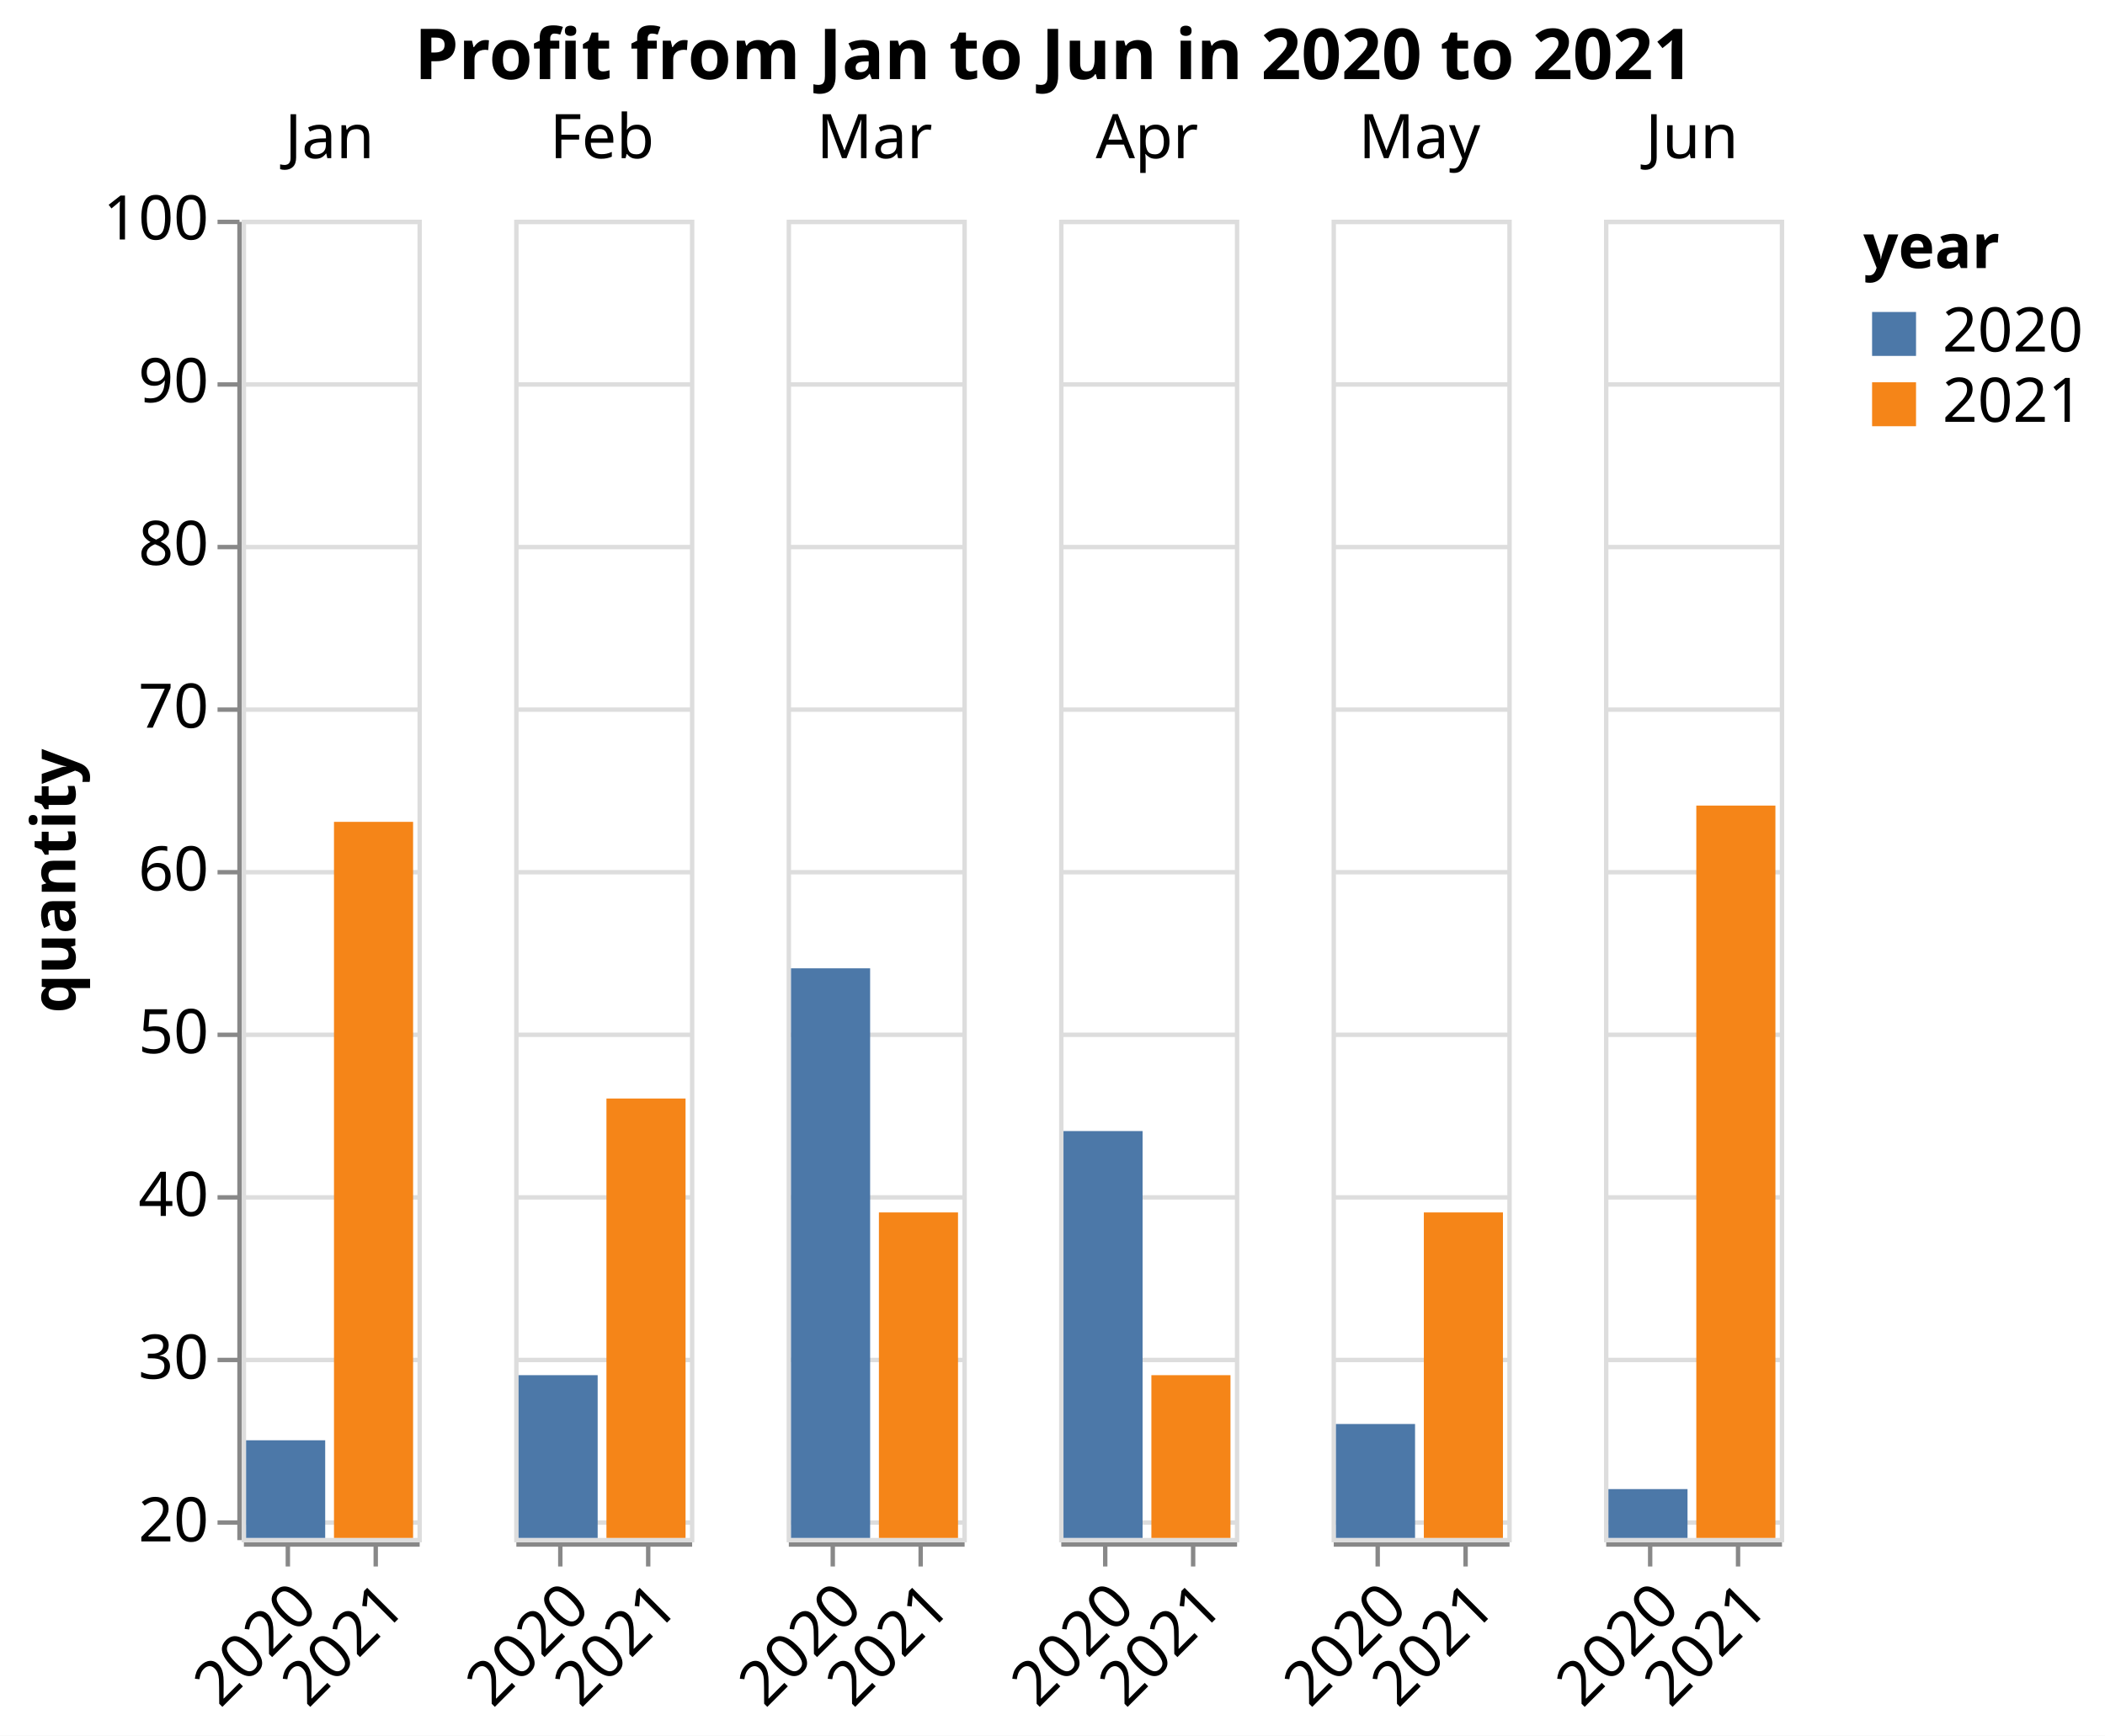
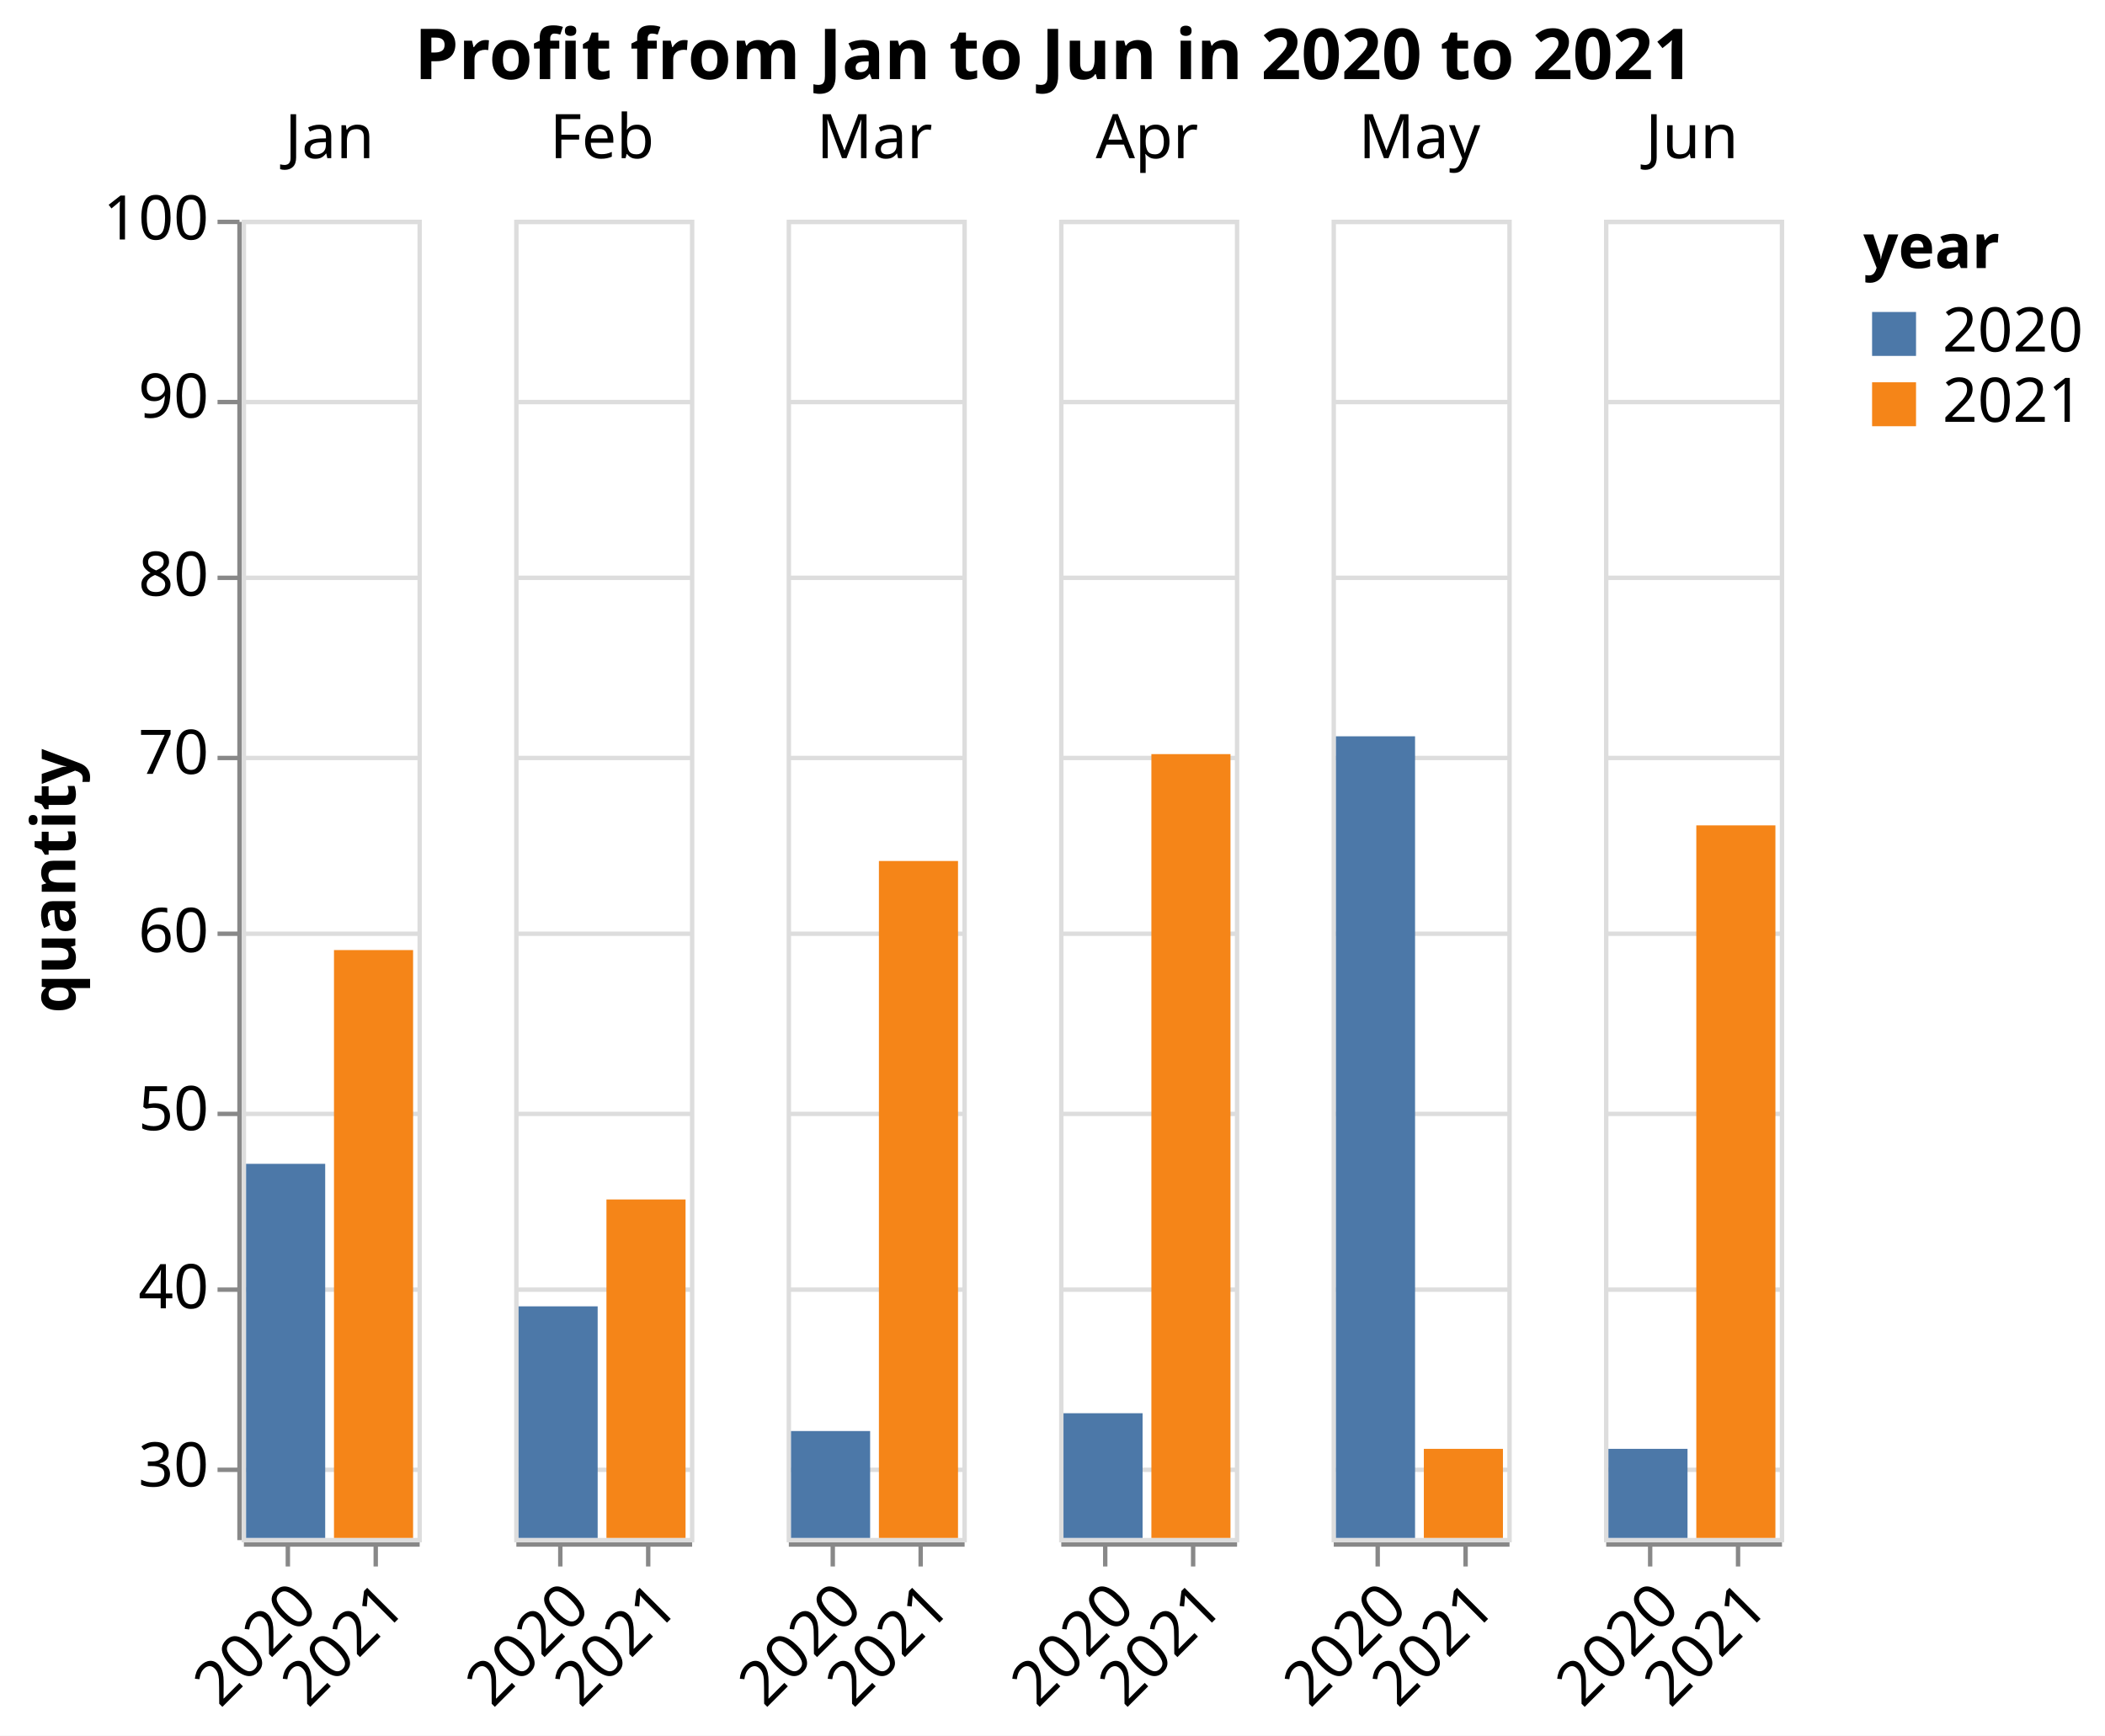
<svg xmlns="http://www.w3.org/2000/svg" version="1.1" class="marks" width="479" height="395" viewBox="0 0 479 395">
  <rect width="479" height="395" fill="white" />
  <g fill="none" stroke-miterlimit="10" transform="translate(55,50)">
    <g class="mark-group role-frame root" role="graphics-object" aria-roledescription="group mark container">
      <g transform="translate(0,0)">
        <path class="background" aria-hidden="true" d="M0,0h0v0h0Z" />
        <g>
          <g class="mark-group role-row-header row_header" role="graphics-object" aria-roledescription="group mark container">
            <g transform="translate(-1,0)">
              <path class="background" aria-hidden="true" d="M0,0h0v300h0Z" />
              <g>
-                 <g class="mark-group role-axis" role="graphics-symbol" aria-roledescription="axis" aria-label="Y-axis titled 'quantity' for a linear scale with values from 19 to 100">
-                   <g transform="translate(0.5,0.5)">
-                     <path class="background" aria-hidden="true" d="M0,0h0v0h0Z" pointer-events="none" />
-                     <g>
-                       <g class="mark-rule role-axis-tick" pointer-events="none">
-                         <line transform="translate(0,296)" x2="-5" y2="0" stroke="#888" stroke-width="1" opacity="1" />
-                         <line transform="translate(0,259)" x2="-5" y2="0" stroke="#888" stroke-width="1" opacity="1" />
-                         <line transform="translate(0,222)" x2="-5" y2="0" stroke="#888" stroke-width="1" opacity="1" />
-                         <line transform="translate(0,185)" x2="-5" y2="0" stroke="#888" stroke-width="1" opacity="1" />
-                         <line transform="translate(0,148)" x2="-5" y2="0" stroke="#888" stroke-width="1" opacity="1" />
-                         <line transform="translate(0,111)" x2="-5" y2="0" stroke="#888" stroke-width="1" opacity="1" />
-                         <line transform="translate(0,74)" x2="-5" y2="0" stroke="#888" stroke-width="1" opacity="1" />
-                         <line transform="translate(0,37)" x2="-5" y2="0" stroke="#888" stroke-width="1" opacity="1" />
+                 <g class="mark-group role-axis" role="graphics-symbol" aria-roledescription="axis" aria-label="Y-axis titled 'quantity' for a linear scale with values from 26 to 100">
+                   <g transform="translate(0.5,0.5)">
+                     <path class="background" aria-hidden="true" d="M0,0h0v0h0Z" pointer-events="none" />
+                     <g>
+                       <g class="mark-rule role-axis-tick" pointer-events="none">
+                         <line transform="translate(0,284)" x2="-5" y2="0" stroke="#888" stroke-width="1" opacity="1" />
+                         <line transform="translate(0,243)" x2="-5" y2="0" stroke="#888" stroke-width="1" opacity="1" />
+                         <line transform="translate(0,203)" x2="-5" y2="0" stroke="#888" stroke-width="1" opacity="1" />
+                         <line transform="translate(0,162)" x2="-5" y2="0" stroke="#888" stroke-width="1" opacity="1" />
+                         <line transform="translate(0,122)" x2="-5" y2="0" stroke="#888" stroke-width="1" opacity="1" />
+                         <line transform="translate(0,81)" x2="-5" y2="0" stroke="#888" stroke-width="1" opacity="1" />
+                         <line transform="translate(0,41)" x2="-5" y2="0" stroke="#888" stroke-width="1" opacity="1" />
                        <line transform="translate(0,0)" x2="-5" y2="0" stroke="#888" stroke-width="1" opacity="1" />
                      </g>
                      <g class="mark-text role-axis-label" pointer-events="none">
-                         <text text-anchor="end" transform="translate(-7,300.2963)" font-family="sans-serif" font-size="14px" fill="#000" opacity="1">20</text>
-                         <text text-anchor="end" transform="translate(-7,263.2593)" font-family="sans-serif" font-size="14px" fill="#000" opacity="1">30</text>
-                         <text text-anchor="end" transform="translate(-7,226.2222)" font-family="sans-serif" font-size="14px" fill="#000" opacity="1">40</text>
-                         <text text-anchor="end" transform="translate(-7,189.1852)" font-family="sans-serif" font-size="14px" fill="#000" opacity="1">50</text>
-                         <text text-anchor="end" transform="translate(-7,152.1481)" font-family="sans-serif" font-size="14px" fill="#000" opacity="1">60</text>
-                         <text text-anchor="end" transform="translate(-7,115.1111)" font-family="sans-serif" font-size="14px" fill="#000" opacity="1">70</text>
-                         <text text-anchor="end" transform="translate(-7,78.07407)" font-family="sans-serif" font-size="14px" fill="#000" opacity="1">80</text>
-                         <text text-anchor="end" transform="translate(-7,41.03704)" font-family="sans-serif" font-size="14px" fill="#000" opacity="1">90</text>
+                         <text text-anchor="end" transform="translate(-7,287.7838)" font-family="sans-serif" font-size="14px" fill="#000" opacity="1">30</text>
+                         <text text-anchor="end" transform="translate(-7,247.2432)" font-family="sans-serif" font-size="14px" fill="#000" opacity="1">40</text>
+                         <text text-anchor="end" transform="translate(-7,206.7027)" font-family="sans-serif" font-size="14px" fill="#000" opacity="1">50</text>
+                         <text text-anchor="end" transform="translate(-7,166.1622)" font-family="sans-serif" font-size="14px" fill="#000" opacity="1">60</text>
+                         <text text-anchor="end" transform="translate(-7,125.6216)" font-family="sans-serif" font-size="14px" fill="#000" opacity="1">70</text>
+                         <text text-anchor="end" transform="translate(-7,85.08108)" font-family="sans-serif" font-size="14px" fill="#000" opacity="1">80</text>
+                         <text text-anchor="end" transform="translate(-7,44.54054)" font-family="sans-serif" font-size="14px" fill="#000" opacity="1">90</text>
                        <text text-anchor="end" transform="translate(-7,4)" font-family="sans-serif" font-size="14px" fill="#000" opacity="1">100</text>
                      </g>
                      <g class="mark-rule role-axis-domain" pointer-events="none">
                        <line transform="translate(0,300)" x2="0" y2="-300" stroke="#888" stroke-width="1" opacity="1" />
                      </g>
                      <g class="mark-text role-axis-title" pointer-events="none">
                        <text text-anchor="middle" transform="translate(-34.3584,150) rotate(-90) translate(0,-3)" font-family="sans-serif" font-size="14px" font-weight="bold" fill="#000" opacity="1">quantity</text>
                      </g>
                    </g>
                    <path class="foreground" aria-hidden="true" d="" pointer-events="none" display="none" />
                  </g>
                </g>
              </g>
              <path class="foreground" aria-hidden="true" d="" display="none" />
            </g>
          </g>
          <g class="mark-group role-column-header column_header" role="graphics-object" aria-roledescription="group mark container">
            <g transform="translate(0,-1)">
              <path class="background" aria-hidden="true" d="M0,0h40v0h-40Z" />
              <g>
                <g class="mark-group role-title">
                  <g transform="translate(20,-24)">
                    <path class="background" aria-hidden="true" d="M0,0h0v0h0Z" pointer-events="none" />
                    <g>
                      <g class="mark-text role-title-text" role="graphics-symbol" aria-roledescription="title" aria-label="Title text 'Jan'" pointer-events="none">
                        <text text-anchor="middle" transform="translate(0,11)" font-family="sans-serif" font-size="14px" fill="#000" opacity="1">Jan</text>
                      </g>
                    </g>
                    <path class="foreground" aria-hidden="true" d="" pointer-events="none" display="none" />
                  </g>
                </g>
              </g>
              <path class="foreground" aria-hidden="true" d="" display="none" />
            </g>
            <g transform="translate(62,-1)">
              <path class="background" aria-hidden="true" d="M0,0h40v0h-40Z" />
              <g>
                <g class="mark-group role-title">
                  <g transform="translate(20,-24)">
                    <path class="background" aria-hidden="true" d="M0,0h0v0h0Z" pointer-events="none" />
                    <g>
                      <g class="mark-text role-title-text" role="graphics-symbol" aria-roledescription="title" aria-label="Title text 'Feb'" pointer-events="none">
                        <text text-anchor="middle" transform="translate(0,11)" font-family="sans-serif" font-size="14px" fill="#000" opacity="1">Feb</text>
                      </g>
                    </g>
                    <path class="foreground" aria-hidden="true" d="" pointer-events="none" display="none" />
                  </g>
                </g>
              </g>
              <path class="foreground" aria-hidden="true" d="" display="none" />
            </g>
            <g transform="translate(124,-1)">
              <path class="background" aria-hidden="true" d="M0,0h40v0h-40Z" />
              <g>
                <g class="mark-group role-title">
                  <g transform="translate(20,-24)">
                    <path class="background" aria-hidden="true" d="M0,0h0v0h0Z" pointer-events="none" />
                    <g>
                      <g class="mark-text role-title-text" role="graphics-symbol" aria-roledescription="title" aria-label="Title text 'Mar'" pointer-events="none">
                        <text text-anchor="middle" transform="translate(0,11)" font-family="sans-serif" font-size="14px" fill="#000" opacity="1">Mar</text>
                      </g>
                    </g>
                    <path class="foreground" aria-hidden="true" d="" pointer-events="none" display="none" />
                  </g>
                </g>
              </g>
              <path class="foreground" aria-hidden="true" d="" display="none" />
            </g>
            <g transform="translate(186,-1)">
              <path class="background" aria-hidden="true" d="M0,0h40v0h-40Z" />
              <g>
                <g class="mark-group role-title">
                  <g transform="translate(20,-24)">
                    <path class="background" aria-hidden="true" d="M0,0h0v0h0Z" pointer-events="none" />
                    <g>
                      <g class="mark-text role-title-text" role="graphics-symbol" aria-roledescription="title" aria-label="Title text 'Apr'" pointer-events="none">
                        <text text-anchor="middle" transform="translate(0,11)" font-family="sans-serif" font-size="14px" fill="#000" opacity="1">Apr</text>
                      </g>
                    </g>
                    <path class="foreground" aria-hidden="true" d="" pointer-events="none" display="none" />
                  </g>
                </g>
              </g>
              <path class="foreground" aria-hidden="true" d="" display="none" />
            </g>
            <g transform="translate(248,-1)">
              <path class="background" aria-hidden="true" d="M0,0h40v0h-40Z" />
              <g>
                <g class="mark-group role-title">
                  <g transform="translate(20,-24)">
                    <path class="background" aria-hidden="true" d="M0,0h0v0h0Z" pointer-events="none" />
                    <g>
                      <g class="mark-text role-title-text" role="graphics-symbol" aria-roledescription="title" aria-label="Title text 'May'" pointer-events="none">
                        <text text-anchor="middle" transform="translate(0,11)" font-family="sans-serif" font-size="14px" fill="#000" opacity="1">May</text>
                      </g>
                    </g>
                    <path class="foreground" aria-hidden="true" d="" pointer-events="none" display="none" />
                  </g>
                </g>
              </g>
              <path class="foreground" aria-hidden="true" d="" display="none" />
            </g>
            <g transform="translate(310,-1)">
              <path class="background" aria-hidden="true" d="M0,0h40v0h-40Z" />
              <g>
                <g class="mark-group role-title">
                  <g transform="translate(20,-24)">
                    <path class="background" aria-hidden="true" d="M0,0h0v0h0Z" pointer-events="none" />
                    <g>
                      <g class="mark-text role-title-text" role="graphics-symbol" aria-roledescription="title" aria-label="Title text 'Jun'" pointer-events="none">
                        <text text-anchor="middle" transform="translate(0,11)" font-family="sans-serif" font-size="14px" fill="#000" opacity="1">Jun</text>
                      </g>
                    </g>
                    <path class="foreground" aria-hidden="true" d="" pointer-events="none" display="none" />
                  </g>
                </g>
              </g>
              <path class="foreground" aria-hidden="true" d="" display="none" />
            </g>
          </g>
          <g class="mark-group role-column-footer column_footer" role="graphics-object" aria-roledescription="group mark container">
            <g transform="translate(0,301)">
              <path class="background" aria-hidden="true" d="M0,0h40v0h-40Z" />
              <g>
                <g class="mark-group role-axis" role="graphics-symbol" aria-roledescription="axis" aria-label="X-axis for a discrete scale with 2 values: 2020, 2021">
                  <g transform="translate(0.5,0.5)">
                    <path class="background" aria-hidden="true" d="M0,0h0v0h0Z" pointer-events="none" />
                    <g>
                      <g class="mark-rule role-axis-tick" pointer-events="none">
                        <line transform="translate(10,0)" x2="0" y2="5" stroke="#888" stroke-width="1" opacity="1" />
                        <line transform="translate(30,0)" x2="0" y2="5" stroke="#888" stroke-width="1" opacity="1" />
                      </g>
                      <g class="mark-text role-axis-label" pointer-events="none">
                        <text text-anchor="end" transform="translate(9.5,7) rotate(315) translate(0,11)" font-family="sans-serif" font-size="14px" fill="#000" opacity="1">2020</text>
                        <text text-anchor="end" transform="translate(29.5,7) rotate(315) translate(0,11)" font-family="sans-serif" font-size="14px" fill="#000" opacity="1">2021</text>
                      </g>
                      <g class="mark-rule role-axis-domain" pointer-events="none">
                        <line transform="translate(0,0)" x2="40" y2="0" stroke="#888" stroke-width="1" opacity="1" />
                      </g>
                    </g>
                    <path class="foreground" aria-hidden="true" d="" pointer-events="none" display="none" />
                  </g>
                </g>
              </g>
              <path class="foreground" aria-hidden="true" d="" display="none" />
            </g>
            <g transform="translate(62,301)">
              <path class="background" aria-hidden="true" d="M0,0h40v0h-40Z" />
              <g>
                <g class="mark-group role-axis" role="graphics-symbol" aria-roledescription="axis" aria-label="X-axis for a discrete scale with 2 values: 2020, 2021">
                  <g transform="translate(0.5,0.5)">
                    <path class="background" aria-hidden="true" d="M0,0h0v0h0Z" pointer-events="none" />
                    <g>
                      <g class="mark-rule role-axis-tick" pointer-events="none">
                        <line transform="translate(10,0)" x2="0" y2="5" stroke="#888" stroke-width="1" opacity="1" />
                        <line transform="translate(30,0)" x2="0" y2="5" stroke="#888" stroke-width="1" opacity="1" />
                      </g>
                      <g class="mark-text role-axis-label" pointer-events="none">
                        <text text-anchor="end" transform="translate(9.5,7) rotate(315) translate(0,11)" font-family="sans-serif" font-size="14px" fill="#000" opacity="1">2020</text>
                        <text text-anchor="end" transform="translate(29.5,7) rotate(315) translate(0,11)" font-family="sans-serif" font-size="14px" fill="#000" opacity="1">2021</text>
                      </g>
                      <g class="mark-rule role-axis-domain" pointer-events="none">
                        <line transform="translate(0,0)" x2="40" y2="0" stroke="#888" stroke-width="1" opacity="1" />
                      </g>
                    </g>
                    <path class="foreground" aria-hidden="true" d="" pointer-events="none" display="none" />
                  </g>
                </g>
              </g>
              <path class="foreground" aria-hidden="true" d="" display="none" />
            </g>
            <g transform="translate(124,301)">
              <path class="background" aria-hidden="true" d="M0,0h40v0h-40Z" />
              <g>
                <g class="mark-group role-axis" role="graphics-symbol" aria-roledescription="axis" aria-label="X-axis for a discrete scale with 2 values: 2020, 2021">
                  <g transform="translate(0.5,0.5)">
                    <path class="background" aria-hidden="true" d="M0,0h0v0h0Z" pointer-events="none" />
                    <g>
                      <g class="mark-rule role-axis-tick" pointer-events="none">
                        <line transform="translate(10,0)" x2="0" y2="5" stroke="#888" stroke-width="1" opacity="1" />
                        <line transform="translate(30,0)" x2="0" y2="5" stroke="#888" stroke-width="1" opacity="1" />
                      </g>
                      <g class="mark-text role-axis-label" pointer-events="none">
                        <text text-anchor="end" transform="translate(9.5,7) rotate(315) translate(0,11)" font-family="sans-serif" font-size="14px" fill="#000" opacity="1">2020</text>
                        <text text-anchor="end" transform="translate(29.5,7) rotate(315) translate(0,11)" font-family="sans-serif" font-size="14px" fill="#000" opacity="1">2021</text>
                      </g>
                      <g class="mark-rule role-axis-domain" pointer-events="none">
                        <line transform="translate(0,0)" x2="40" y2="0" stroke="#888" stroke-width="1" opacity="1" />
                      </g>
                    </g>
                    <path class="foreground" aria-hidden="true" d="" pointer-events="none" display="none" />
                  </g>
                </g>
              </g>
              <path class="foreground" aria-hidden="true" d="" display="none" />
            </g>
            <g transform="translate(186,301)">
              <path class="background" aria-hidden="true" d="M0,0h40v0h-40Z" />
              <g>
                <g class="mark-group role-axis" role="graphics-symbol" aria-roledescription="axis" aria-label="X-axis for a discrete scale with 2 values: 2020, 2021">
                  <g transform="translate(0.5,0.5)">
                    <path class="background" aria-hidden="true" d="M0,0h0v0h0Z" pointer-events="none" />
                    <g>
                      <g class="mark-rule role-axis-tick" pointer-events="none">
                        <line transform="translate(10,0)" x2="0" y2="5" stroke="#888" stroke-width="1" opacity="1" />
                        <line transform="translate(30,0)" x2="0" y2="5" stroke="#888" stroke-width="1" opacity="1" />
                      </g>
                      <g class="mark-text role-axis-label" pointer-events="none">
                        <text text-anchor="end" transform="translate(9.5,7) rotate(315) translate(0,11)" font-family="sans-serif" font-size="14px" fill="#000" opacity="1">2020</text>
                        <text text-anchor="end" transform="translate(29.5,7) rotate(315) translate(0,11)" font-family="sans-serif" font-size="14px" fill="#000" opacity="1">2021</text>
                      </g>
                      <g class="mark-rule role-axis-domain" pointer-events="none">
                        <line transform="translate(0,0)" x2="40" y2="0" stroke="#888" stroke-width="1" opacity="1" />
                      </g>
                    </g>
                    <path class="foreground" aria-hidden="true" d="" pointer-events="none" display="none" />
                  </g>
                </g>
              </g>
              <path class="foreground" aria-hidden="true" d="" display="none" />
            </g>
            <g transform="translate(248,301)">
              <path class="background" aria-hidden="true" d="M0,0h40v0h-40Z" />
              <g>
                <g class="mark-group role-axis" role="graphics-symbol" aria-roledescription="axis" aria-label="X-axis for a discrete scale with 2 values: 2020, 2021">
                  <g transform="translate(0.5,0.5)">
                    <path class="background" aria-hidden="true" d="M0,0h0v0h0Z" pointer-events="none" />
                    <g>
                      <g class="mark-rule role-axis-tick" pointer-events="none">
                        <line transform="translate(10,0)" x2="0" y2="5" stroke="#888" stroke-width="1" opacity="1" />
                        <line transform="translate(30,0)" x2="0" y2="5" stroke="#888" stroke-width="1" opacity="1" />
                      </g>
                      <g class="mark-text role-axis-label" pointer-events="none">
                        <text text-anchor="end" transform="translate(9.5,7) rotate(315) translate(0,11)" font-family="sans-serif" font-size="14px" fill="#000" opacity="1">2020</text>
                        <text text-anchor="end" transform="translate(29.5,7) rotate(315) translate(0,11)" font-family="sans-serif" font-size="14px" fill="#000" opacity="1">2021</text>
                      </g>
                      <g class="mark-rule role-axis-domain" pointer-events="none">
                        <line transform="translate(0,0)" x2="40" y2="0" stroke="#888" stroke-width="1" opacity="1" />
                      </g>
                    </g>
                    <path class="foreground" aria-hidden="true" d="" pointer-events="none" display="none" />
                  </g>
                </g>
              </g>
              <path class="foreground" aria-hidden="true" d="" display="none" />
            </g>
            <g transform="translate(310,301)">
              <path class="background" aria-hidden="true" d="M0,0h40v0h-40Z" />
              <g>
                <g class="mark-group role-axis" role="graphics-symbol" aria-roledescription="axis" aria-label="X-axis for a discrete scale with 2 values: 2020, 2021">
                  <g transform="translate(0.5,0.5)">
                    <path class="background" aria-hidden="true" d="M0,0h0v0h0Z" pointer-events="none" />
                    <g>
                      <g class="mark-rule role-axis-tick" pointer-events="none">
                        <line transform="translate(10,0)" x2="0" y2="5" stroke="#888" stroke-width="1" opacity="1" />
                        <line transform="translate(30,0)" x2="0" y2="5" stroke="#888" stroke-width="1" opacity="1" />
                      </g>
                      <g class="mark-text role-axis-label" pointer-events="none">
                        <text text-anchor="end" transform="translate(9.5,7) rotate(315) translate(0,11)" font-family="sans-serif" font-size="14px" fill="#000" opacity="1">2020</text>
                        <text text-anchor="end" transform="translate(29.5,7) rotate(315) translate(0,11)" font-family="sans-serif" font-size="14px" fill="#000" opacity="1">2021</text>
                      </g>
                      <g class="mark-rule role-axis-domain" pointer-events="none">
                        <line transform="translate(0,0)" x2="40" y2="0" stroke="#888" stroke-width="1" opacity="1" />
                      </g>
                    </g>
                    <path class="foreground" aria-hidden="true" d="" pointer-events="none" display="none" />
                  </g>
                </g>
              </g>
              <path class="foreground" aria-hidden="true" d="" display="none" />
            </g>
          </g>
          <g class="mark-group role-scope cell" role="graphics-object" aria-roledescription="group mark container">
            <g transform="translate(0,0)">
              <path class="background" aria-hidden="true" d="M0.5,0.5h40v300h-40Z" stroke="#ddd" />
              <g>
-                 <g class="mark-group role-axis" role="graphics-symbol" aria-roledescription="axis" aria-label="Y-axis for a linear scale with values from 19 to 100">
+                 <g class="mark-group role-axis" aria-hidden="true">
                  <g transform="translate(0.5,0.5)">
                    <path class="background" aria-hidden="true" d="M0,0h0v0h0Z" pointer-events="none" />
                    <g>
                      <g class="mark-rule role-axis-grid" pointer-events="none">
-                         <line transform="translate(0,296)" x2="40" y2="0" stroke="#ddd" stroke-width="1" opacity="1" />
-                         <line transform="translate(0,259)" x2="40" y2="0" stroke="#ddd" stroke-width="1" opacity="1" />
-                         <line transform="translate(0,222)" x2="40" y2="0" stroke="#ddd" stroke-width="1" opacity="1" />
-                         <line transform="translate(0,185)" x2="40" y2="0" stroke="#ddd" stroke-width="1" opacity="1" />
-                         <line transform="translate(0,148)" x2="40" y2="0" stroke="#ddd" stroke-width="1" opacity="1" />
-                         <line transform="translate(0,111)" x2="40" y2="0" stroke="#ddd" stroke-width="1" opacity="1" />
-                         <line transform="translate(0,74)" x2="40" y2="0" stroke="#ddd" stroke-width="1" opacity="1" />
-                         <line transform="translate(0,37)" x2="40" y2="0" stroke="#ddd" stroke-width="1" opacity="1" />
+                         <line transform="translate(0,284)" x2="40" y2="0" stroke="#ddd" stroke-width="1" opacity="1" />
+                         <line transform="translate(0,243)" x2="40" y2="0" stroke="#ddd" stroke-width="1" opacity="1" />
+                         <line transform="translate(0,203)" x2="40" y2="0" stroke="#ddd" stroke-width="1" opacity="1" />
+                         <line transform="translate(0,162)" x2="40" y2="0" stroke="#ddd" stroke-width="1" opacity="1" />
+                         <line transform="translate(0,122)" x2="40" y2="0" stroke="#ddd" stroke-width="1" opacity="1" />
+                         <line transform="translate(0,81)" x2="40" y2="0" stroke="#ddd" stroke-width="1" opacity="1" />
+                         <line transform="translate(0,41)" x2="40" y2="0" stroke="#ddd" stroke-width="1" opacity="1" />
                        <line transform="translate(0,0)" x2="40" y2="0" stroke="#ddd" stroke-width="1" opacity="1" />
                      </g>
                    </g>
                    <path class="foreground" aria-hidden="true" d="" pointer-events="none" display="none" />
                  </g>
                </g>
-                 <g class="mark-rect role-mark child_marks" role="graphics-symbol" aria-roledescription="rect mark container">
-                   <path d="M1,277.778h18v22.222h-18Z" fill="#4c78a8" />
-                   <path d="M21,137.037h18v162.963h-18Z" fill="#f58518" />
+                 <g class="mark-rect role-mark child_marks" role="graphics-object" aria-roledescription="rect mark container">
+                   <path aria-label="year: 2020; quantity: 47" role="graphics-symbol" aria-roledescription="bar" d="M1,214.865h18v85.135h-18Z" fill="#4c78a8" />
+                   <path aria-label="year: 2021; quantity: 59" role="graphics-symbol" aria-roledescription="bar" d="M21,166.216h18v133.784h-18Z" fill="#f58518" />
                </g>
              </g>
              <path class="foreground" aria-hidden="true" d="" display="none" />
            </g>
            <g transform="translate(62,0)">
              <path class="background" aria-hidden="true" d="M0.5,0.5h40v300h-40Z" stroke="#ddd" />
              <g>
-                 <g class="mark-group role-axis" role="graphics-symbol" aria-roledescription="axis" aria-label="Y-axis for a linear scale with values from 19 to 100">
+                 <g class="mark-group role-axis" aria-hidden="true">
                  <g transform="translate(0.5,0.5)">
                    <path class="background" aria-hidden="true" d="M0,0h0v0h0Z" pointer-events="none" />
                    <g>
                      <g class="mark-rule role-axis-grid" pointer-events="none">
-                         <line transform="translate(0,296)" x2="40" y2="0" stroke="#ddd" stroke-width="1" opacity="1" />
-                         <line transform="translate(0,259)" x2="40" y2="0" stroke="#ddd" stroke-width="1" opacity="1" />
-                         <line transform="translate(0,222)" x2="40" y2="0" stroke="#ddd" stroke-width="1" opacity="1" />
-                         <line transform="translate(0,185)" x2="40" y2="0" stroke="#ddd" stroke-width="1" opacity="1" />
-                         <line transform="translate(0,148)" x2="40" y2="0" stroke="#ddd" stroke-width="1" opacity="1" />
-                         <line transform="translate(0,111)" x2="40" y2="0" stroke="#ddd" stroke-width="1" opacity="1" />
-                         <line transform="translate(0,74)" x2="40" y2="0" stroke="#ddd" stroke-width="1" opacity="1" />
-                         <line transform="translate(0,37)" x2="40" y2="0" stroke="#ddd" stroke-width="1" opacity="1" />
+                         <line transform="translate(0,284)" x2="40" y2="0" stroke="#ddd" stroke-width="1" opacity="1" />
+                         <line transform="translate(0,243)" x2="40" y2="0" stroke="#ddd" stroke-width="1" opacity="1" />
+                         <line transform="translate(0,203)" x2="40" y2="0" stroke="#ddd" stroke-width="1" opacity="1" />
+                         <line transform="translate(0,162)" x2="40" y2="0" stroke="#ddd" stroke-width="1" opacity="1" />
+                         <line transform="translate(0,122)" x2="40" y2="0" stroke="#ddd" stroke-width="1" opacity="1" />
+                         <line transform="translate(0,81)" x2="40" y2="0" stroke="#ddd" stroke-width="1" opacity="1" />
+                         <line transform="translate(0,41)" x2="40" y2="0" stroke="#ddd" stroke-width="1" opacity="1" />
                        <line transform="translate(0,0)" x2="40" y2="0" stroke="#ddd" stroke-width="1" opacity="1" />
                      </g>
                    </g>
                    <path class="foreground" aria-hidden="true" d="" pointer-events="none" display="none" />
                  </g>
                </g>
-                 <g class="mark-rect role-mark child_marks" role="graphics-symbol" aria-roledescription="rect mark container">
-                   <path d="M1,262.963h18v37.037h-18Z" fill="#4c78a8" />
-                   <path d="M21,200h18v100h-18Z" fill="#f58518" />
+                 <g class="mark-rect role-mark child_marks" role="graphics-object" aria-roledescription="rect mark container">
+                   <path aria-label="year: 2020; quantity: 39" role="graphics-symbol" aria-roledescription="bar" d="M1,247.297h18v52.703h-18Z" fill="#4c78a8" />
+                   <path aria-label="year: 2021; quantity: 45" role="graphics-symbol" aria-roledescription="bar" d="M21,222.973h18v77.027h-18Z" fill="#f58518" />
                </g>
              </g>
              <path class="foreground" aria-hidden="true" d="" display="none" />
            </g>
            <g transform="translate(124,0)">
              <path class="background" aria-hidden="true" d="M0.5,0.5h40v300h-40Z" stroke="#ddd" />
              <g>
-                 <g class="mark-group role-axis" role="graphics-symbol" aria-roledescription="axis" aria-label="Y-axis for a linear scale with values from 19 to 100">
+                 <g class="mark-group role-axis" aria-hidden="true">
                  <g transform="translate(0.5,0.5)">
                    <path class="background" aria-hidden="true" d="M0,0h0v0h0Z" pointer-events="none" />
                    <g>
                      <g class="mark-rule role-axis-grid" pointer-events="none">
-                         <line transform="translate(0,296)" x2="40" y2="0" stroke="#ddd" stroke-width="1" opacity="1" />
-                         <line transform="translate(0,259)" x2="40" y2="0" stroke="#ddd" stroke-width="1" opacity="1" />
-                         <line transform="translate(0,222)" x2="40" y2="0" stroke="#ddd" stroke-width="1" opacity="1" />
-                         <line transform="translate(0,185)" x2="40" y2="0" stroke="#ddd" stroke-width="1" opacity="1" />
-                         <line transform="translate(0,148)" x2="40" y2="0" stroke="#ddd" stroke-width="1" opacity="1" />
-                         <line transform="translate(0,111)" x2="40" y2="0" stroke="#ddd" stroke-width="1" opacity="1" />
-                         <line transform="translate(0,74)" x2="40" y2="0" stroke="#ddd" stroke-width="1" opacity="1" />
-                         <line transform="translate(0,37)" x2="40" y2="0" stroke="#ddd" stroke-width="1" opacity="1" />
+                         <line transform="translate(0,284)" x2="40" y2="0" stroke="#ddd" stroke-width="1" opacity="1" />
+                         <line transform="translate(0,243)" x2="40" y2="0" stroke="#ddd" stroke-width="1" opacity="1" />
+                         <line transform="translate(0,203)" x2="40" y2="0" stroke="#ddd" stroke-width="1" opacity="1" />
+                         <line transform="translate(0,162)" x2="40" y2="0" stroke="#ddd" stroke-width="1" opacity="1" />
+                         <line transform="translate(0,122)" x2="40" y2="0" stroke="#ddd" stroke-width="1" opacity="1" />
+                         <line transform="translate(0,81)" x2="40" y2="0" stroke="#ddd" stroke-width="1" opacity="1" />
+                         <line transform="translate(0,41)" x2="40" y2="0" stroke="#ddd" stroke-width="1" opacity="1" />
                        <line transform="translate(0,0)" x2="40" y2="0" stroke="#ddd" stroke-width="1" opacity="1" />
                      </g>
                    </g>
                    <path class="foreground" aria-hidden="true" d="" pointer-events="none" display="none" />
                  </g>
                </g>
-                 <g class="mark-rect role-mark child_marks" role="graphics-symbol" aria-roledescription="rect mark container">
-                   <path d="M1,170.37h18v129.63h-18Z" fill="#4c78a8" />
-                   <path d="M21,225.926h18v74.074h-18Z" fill="#f58518" />
+                 <g class="mark-rect role-mark child_marks" role="graphics-object" aria-roledescription="rect mark container">
+                   <path aria-label="year: 2020; quantity: 32" role="graphics-symbol" aria-roledescription="bar" d="M1,275.676h18v24.324h-18Z" fill="#4c78a8" />
+                   <path aria-label="year: 2021; quantity: 64" role="graphics-symbol" aria-roledescription="bar" d="M21,145.946h18v154.054h-18Z" fill="#f58518" />
                </g>
              </g>
              <path class="foreground" aria-hidden="true" d="" display="none" />
            </g>
            <g transform="translate(186,0)">
              <path class="background" aria-hidden="true" d="M0.5,0.5h40v300h-40Z" stroke="#ddd" />
              <g>
-                 <g class="mark-group role-axis" role="graphics-symbol" aria-roledescription="axis" aria-label="Y-axis for a linear scale with values from 19 to 100">
+                 <g class="mark-group role-axis" aria-hidden="true">
                  <g transform="translate(0.5,0.5)">
                    <path class="background" aria-hidden="true" d="M0,0h0v0h0Z" pointer-events="none" />
                    <g>
                      <g class="mark-rule role-axis-grid" pointer-events="none">
-                         <line transform="translate(0,296)" x2="40" y2="0" stroke="#ddd" stroke-width="1" opacity="1" />
-                         <line transform="translate(0,259)" x2="40" y2="0" stroke="#ddd" stroke-width="1" opacity="1" />
-                         <line transform="translate(0,222)" x2="40" y2="0" stroke="#ddd" stroke-width="1" opacity="1" />
-                         <line transform="translate(0,185)" x2="40" y2="0" stroke="#ddd" stroke-width="1" opacity="1" />
-                         <line transform="translate(0,148)" x2="40" y2="0" stroke="#ddd" stroke-width="1" opacity="1" />
-                         <line transform="translate(0,111)" x2="40" y2="0" stroke="#ddd" stroke-width="1" opacity="1" />
-                         <line transform="translate(0,74)" x2="40" y2="0" stroke="#ddd" stroke-width="1" opacity="1" />
-                         <line transform="translate(0,37)" x2="40" y2="0" stroke="#ddd" stroke-width="1" opacity="1" />
+                         <line transform="translate(0,284)" x2="40" y2="0" stroke="#ddd" stroke-width="1" opacity="1" />
+                         <line transform="translate(0,243)" x2="40" y2="0" stroke="#ddd" stroke-width="1" opacity="1" />
+                         <line transform="translate(0,203)" x2="40" y2="0" stroke="#ddd" stroke-width="1" opacity="1" />
+                         <line transform="translate(0,162)" x2="40" y2="0" stroke="#ddd" stroke-width="1" opacity="1" />
+                         <line transform="translate(0,122)" x2="40" y2="0" stroke="#ddd" stroke-width="1" opacity="1" />
+                         <line transform="translate(0,81)" x2="40" y2="0" stroke="#ddd" stroke-width="1" opacity="1" />
+                         <line transform="translate(0,41)" x2="40" y2="0" stroke="#ddd" stroke-width="1" opacity="1" />
                        <line transform="translate(0,0)" x2="40" y2="0" stroke="#ddd" stroke-width="1" opacity="1" />
                      </g>
                    </g>
                    <path class="foreground" aria-hidden="true" d="" pointer-events="none" display="none" />
                  </g>
                </g>
-                 <g class="mark-rect role-mark child_marks" role="graphics-symbol" aria-roledescription="rect mark container">
-                   <path d="M1,207.407h18v92.593h-18Z" fill="#4c78a8" />
-                   <path d="M21,262.963h18v37.037h-18Z" fill="#f58518" />
+                 <g class="mark-rect role-mark child_marks" role="graphics-object" aria-roledescription="rect mark container">
+                   <path aria-label="year: 2020; quantity: 33" role="graphics-symbol" aria-roledescription="bar" d="M1,271.622h18v28.378h-18Z" fill="#4c78a8" />
+                   <path aria-label="year: 2021; quantity: 70" role="graphics-symbol" aria-roledescription="bar" d="M21,121.622h18v178.378h-18Z" fill="#f58518" />
                </g>
              </g>
              <path class="foreground" aria-hidden="true" d="" display="none" />
            </g>
            <g transform="translate(248,0)">
              <path class="background" aria-hidden="true" d="M0.5,0.5h40v300h-40Z" stroke="#ddd" />
              <g>
-                 <g class="mark-group role-axis" role="graphics-symbol" aria-roledescription="axis" aria-label="Y-axis for a linear scale with values from 19 to 100">
+                 <g class="mark-group role-axis" aria-hidden="true">
                  <g transform="translate(0.5,0.5)">
                    <path class="background" aria-hidden="true" d="M0,0h0v0h0Z" pointer-events="none" />
                    <g>
                      <g class="mark-rule role-axis-grid" pointer-events="none">
-                         <line transform="translate(0,296)" x2="40" y2="0" stroke="#ddd" stroke-width="1" opacity="1" />
-                         <line transform="translate(0,259)" x2="40" y2="0" stroke="#ddd" stroke-width="1" opacity="1" />
-                         <line transform="translate(0,222)" x2="40" y2="0" stroke="#ddd" stroke-width="1" opacity="1" />
-                         <line transform="translate(0,185)" x2="40" y2="0" stroke="#ddd" stroke-width="1" opacity="1" />
-                         <line transform="translate(0,148)" x2="40" y2="0" stroke="#ddd" stroke-width="1" opacity="1" />
-                         <line transform="translate(0,111)" x2="40" y2="0" stroke="#ddd" stroke-width="1" opacity="1" />
-                         <line transform="translate(0,74)" x2="40" y2="0" stroke="#ddd" stroke-width="1" opacity="1" />
-                         <line transform="translate(0,37)" x2="40" y2="0" stroke="#ddd" stroke-width="1" opacity="1" />
+                         <line transform="translate(0,284)" x2="40" y2="0" stroke="#ddd" stroke-width="1" opacity="1" />
+                         <line transform="translate(0,243)" x2="40" y2="0" stroke="#ddd" stroke-width="1" opacity="1" />
+                         <line transform="translate(0,203)" x2="40" y2="0" stroke="#ddd" stroke-width="1" opacity="1" />
+                         <line transform="translate(0,162)" x2="40" y2="0" stroke="#ddd" stroke-width="1" opacity="1" />
+                         <line transform="translate(0,122)" x2="40" y2="0" stroke="#ddd" stroke-width="1" opacity="1" />
+                         <line transform="translate(0,81)" x2="40" y2="0" stroke="#ddd" stroke-width="1" opacity="1" />
+                         <line transform="translate(0,41)" x2="40" y2="0" stroke="#ddd" stroke-width="1" opacity="1" />
                        <line transform="translate(0,0)" x2="40" y2="0" stroke="#ddd" stroke-width="1" opacity="1" />
                      </g>
                    </g>
                    <path class="foreground" aria-hidden="true" d="" pointer-events="none" display="none" />
                  </g>
                </g>
-                 <g class="mark-rect role-mark child_marks" role="graphics-symbol" aria-roledescription="rect mark container">
-                   <path d="M1,274.074h18v25.926h-18Z" fill="#4c78a8" />
-                   <path d="M21,225.926h18v74.074h-18Z" fill="#f58518" />
+                 <g class="mark-rect role-mark child_marks" role="graphics-object" aria-roledescription="rect mark container">
+                   <path aria-label="year: 2020; quantity: 71" role="graphics-symbol" aria-roledescription="bar" d="M1,117.568h18v182.432h-18Z" fill="#4c78a8" />
+                   <path aria-label="year: 2021; quantity: 31" role="graphics-symbol" aria-roledescription="bar" d="M21,279.73h18v20.27h-18Z" fill="#f58518" />
                </g>
              </g>
              <path class="foreground" aria-hidden="true" d="" display="none" />
            </g>
            <g transform="translate(310,0)">
              <path class="background" aria-hidden="true" d="M0.5,0.5h40v300h-40Z" stroke="#ddd" />
              <g>
-                 <g class="mark-group role-axis" role="graphics-symbol" aria-roledescription="axis" aria-label="Y-axis for a linear scale with values from 19 to 100">
+                 <g class="mark-group role-axis" aria-hidden="true">
                  <g transform="translate(0.5,0.5)">
                    <path class="background" aria-hidden="true" d="M0,0h0v0h0Z" pointer-events="none" />
                    <g>
                      <g class="mark-rule role-axis-grid" pointer-events="none">
-                         <line transform="translate(0,296)" x2="40" y2="0" stroke="#ddd" stroke-width="1" opacity="1" />
-                         <line transform="translate(0,259)" x2="40" y2="0" stroke="#ddd" stroke-width="1" opacity="1" />
-                         <line transform="translate(0,222)" x2="40" y2="0" stroke="#ddd" stroke-width="1" opacity="1" />
-                         <line transform="translate(0,185)" x2="40" y2="0" stroke="#ddd" stroke-width="1" opacity="1" />
-                         <line transform="translate(0,148)" x2="40" y2="0" stroke="#ddd" stroke-width="1" opacity="1" />
-                         <line transform="translate(0,111)" x2="40" y2="0" stroke="#ddd" stroke-width="1" opacity="1" />
-                         <line transform="translate(0,74)" x2="40" y2="0" stroke="#ddd" stroke-width="1" opacity="1" />
-                         <line transform="translate(0,37)" x2="40" y2="0" stroke="#ddd" stroke-width="1" opacity="1" />
+                         <line transform="translate(0,284)" x2="40" y2="0" stroke="#ddd" stroke-width="1" opacity="1" />
+                         <line transform="translate(0,243)" x2="40" y2="0" stroke="#ddd" stroke-width="1" opacity="1" />
+                         <line transform="translate(0,203)" x2="40" y2="0" stroke="#ddd" stroke-width="1" opacity="1" />
+                         <line transform="translate(0,162)" x2="40" y2="0" stroke="#ddd" stroke-width="1" opacity="1" />
+                         <line transform="translate(0,122)" x2="40" y2="0" stroke="#ddd" stroke-width="1" opacity="1" />
+                         <line transform="translate(0,81)" x2="40" y2="0" stroke="#ddd" stroke-width="1" opacity="1" />
+                         <line transform="translate(0,41)" x2="40" y2="0" stroke="#ddd" stroke-width="1" opacity="1" />
                        <line transform="translate(0,0)" x2="40" y2="0" stroke="#ddd" stroke-width="1" opacity="1" />
                      </g>
                    </g>
                    <path class="foreground" aria-hidden="true" d="" pointer-events="none" display="none" />
                  </g>
                </g>
-                 <g class="mark-rect role-mark child_marks" role="graphics-symbol" aria-roledescription="rect mark container">
-                   <path d="M1,288.889h18v11.111h-18Z" fill="#4c78a8" />
-                   <path d="M21,133.333h18v166.667h-18Z" fill="#f58518" />
+                 <g class="mark-rect role-mark child_marks" role="graphics-object" aria-roledescription="rect mark container">
+                   <path aria-label="year: 2020; quantity: 31" role="graphics-symbol" aria-roledescription="bar" d="M1,279.73h18v20.27h-18Z" fill="#4c78a8" />
+                   <path aria-label="year: 2021; quantity: 66" role="graphics-symbol" aria-roledescription="bar" d="M21,137.838h18v162.162h-18Z" fill="#f58518" />
                </g>
              </g>
              <path class="foreground" aria-hidden="true" d="" display="none" />
            </g>
          </g>
          <g class="mark-group role-legend" role="graphics-symbol" aria-roledescription="legend" aria-label="Symbol legend titled 'year' for fill color with 2 values: 2020, 2021">
            <g transform="translate(369,0)">
              <path class="background" aria-hidden="true" d="M0,0h50v49h-50Z" pointer-events="none" />
              <g>
                <g class="mark-group role-legend-entry">
                  <g transform="translate(0,19)">
                    <path class="background" aria-hidden="true" d="M0,0h0v0h0Z" pointer-events="none" />
                    <g>
                      <g class="mark-group role-scope" role="graphics-object" aria-roledescription="group mark container">
                        <g transform="translate(0,0)">
                          <path class="background" aria-hidden="true" d="M0,0h49.145v14h-49.145Z" pointer-events="none" opacity="1" />
                          <g>
                            <g class="mark-symbol role-legend-symbol" pointer-events="none">
                              <path transform="translate(7,7)" d="M-5,-5h10v10h-10Z" fill="#4c78a8" stroke-width="1.5" opacity="1" />
                            </g>
                            <g class="mark-text role-legend-label" pointer-events="none">
                              <text text-anchor="start" transform="translate(18,11)" font-family="sans-serif" font-size="14px" fill="#000" opacity="1">2020</text>
                            </g>
                          </g>
                          <path class="foreground" aria-hidden="true" d="" pointer-events="none" display="none" />
                        </g>
                        <g transform="translate(0,16)">
                          <path class="background" aria-hidden="true" d="M0,0h49.145v14h-49.145Z" pointer-events="none" opacity="1" />
                          <g>
                            <g class="mark-symbol role-legend-symbol" pointer-events="none">
                              <path transform="translate(7,7)" d="M-5,-5h10v10h-10Z" fill="#f58518" stroke-width="1.5" opacity="1" />
                            </g>
                            <g class="mark-text role-legend-label" pointer-events="none">
                              <text text-anchor="start" transform="translate(18,11)" font-family="sans-serif" font-size="14px" fill="#000" opacity="1">2021</text>
                            </g>
                          </g>
                          <path class="foreground" aria-hidden="true" d="" pointer-events="none" display="none" />
                        </g>
                      </g>
                    </g>
                    <path class="foreground" aria-hidden="true" d="" pointer-events="none" display="none" />
                  </g>
                </g>
                <g class="mark-text role-legend-title" pointer-events="none">
                  <text text-anchor="start" transform="translate(0,11)" font-family="sans-serif" font-size="14px" font-weight="bold" fill="#000" opacity="1">year</text>
                </g>
              </g>
              <path class="foreground" aria-hidden="true" d="" pointer-events="none" display="none" />
            </g>
          </g>
          <g class="mark-group role-title">
            <g transform="translate(184.8208,-45)">
              <path class="background" aria-hidden="true" d="M0,0h0v0h0Z" pointer-events="none" />
              <g>
                <g class="mark-text role-title-text" role="graphics-symbol" aria-roledescription="title" aria-label="Title text 'Profit from Jan to Jun in 2020 to 2021'" pointer-events="none">
                  <text text-anchor="middle" transform="translate(0,13)" font-family="sans-serif" font-size="16px" font-weight="bold" fill="#000" opacity="1">Profit from Jan to Jun in 2020 to 2021</text>
                </g>
              </g>
              <path class="foreground" aria-hidden="true" d="" pointer-events="none" display="none" />
            </g>
          </g>
        </g>
        <path class="foreground" aria-hidden="true" d="" display="none" />
      </g>
    </g>
  </g>
</svg>
